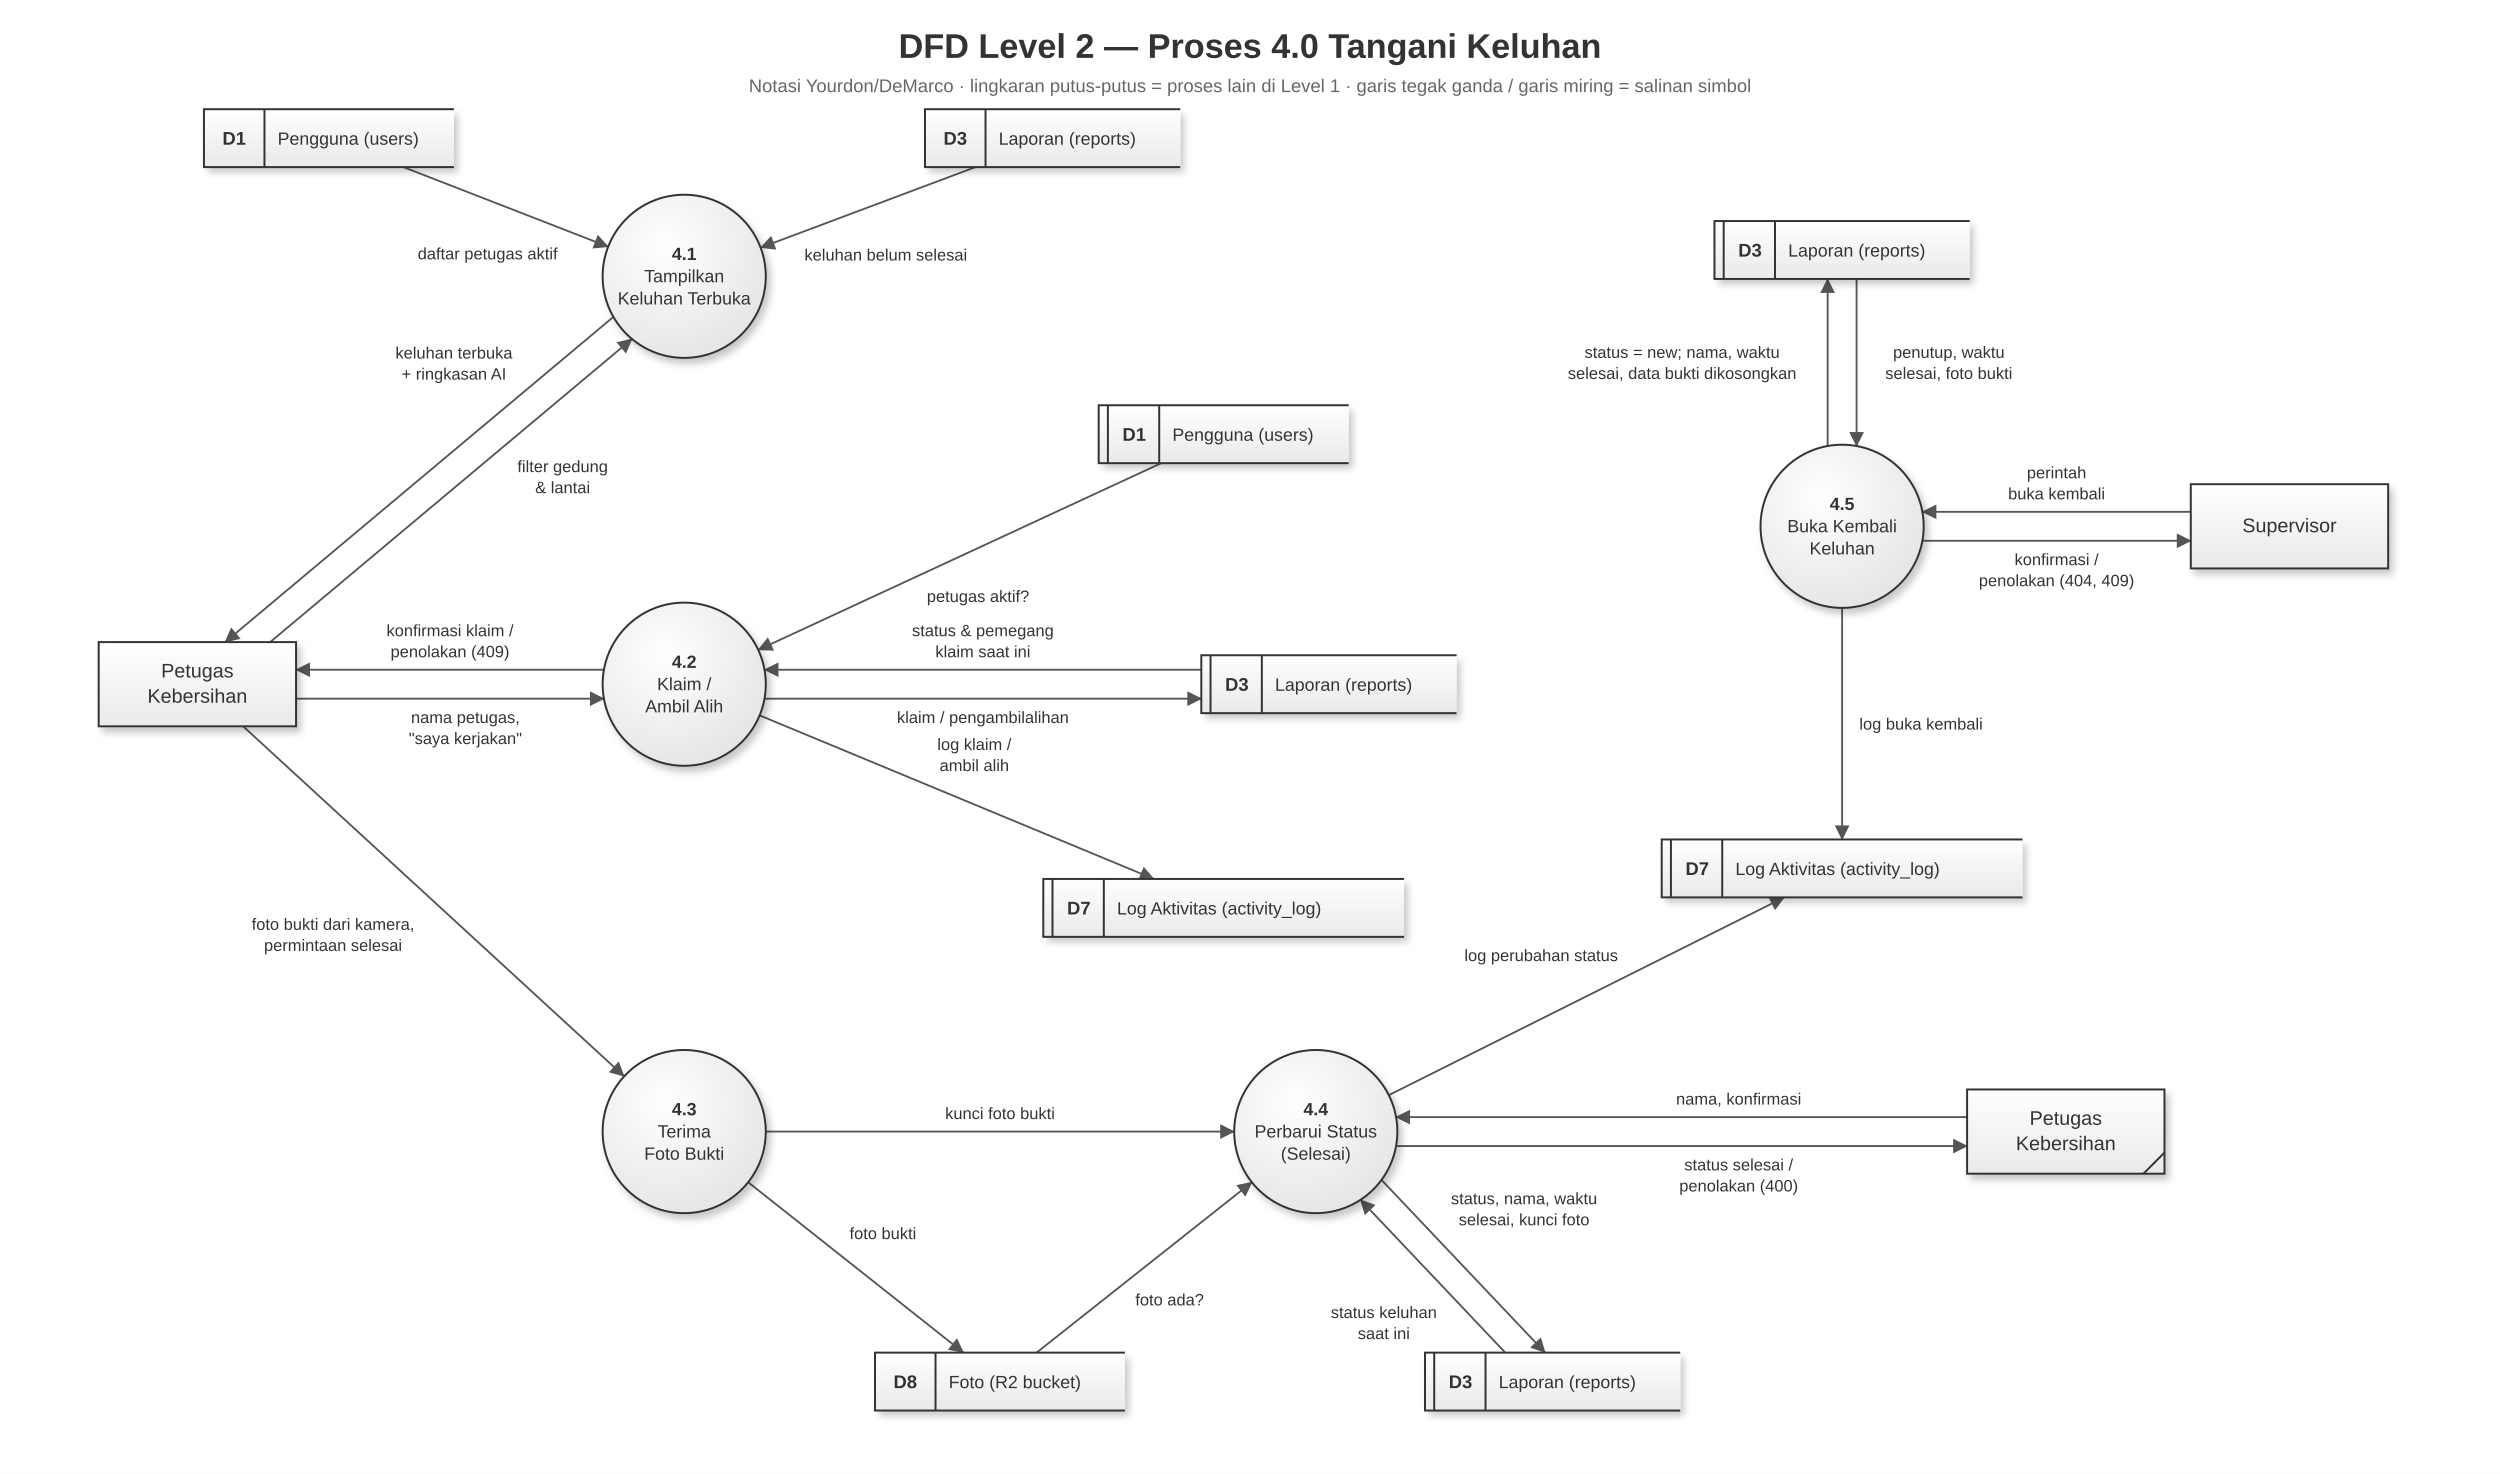
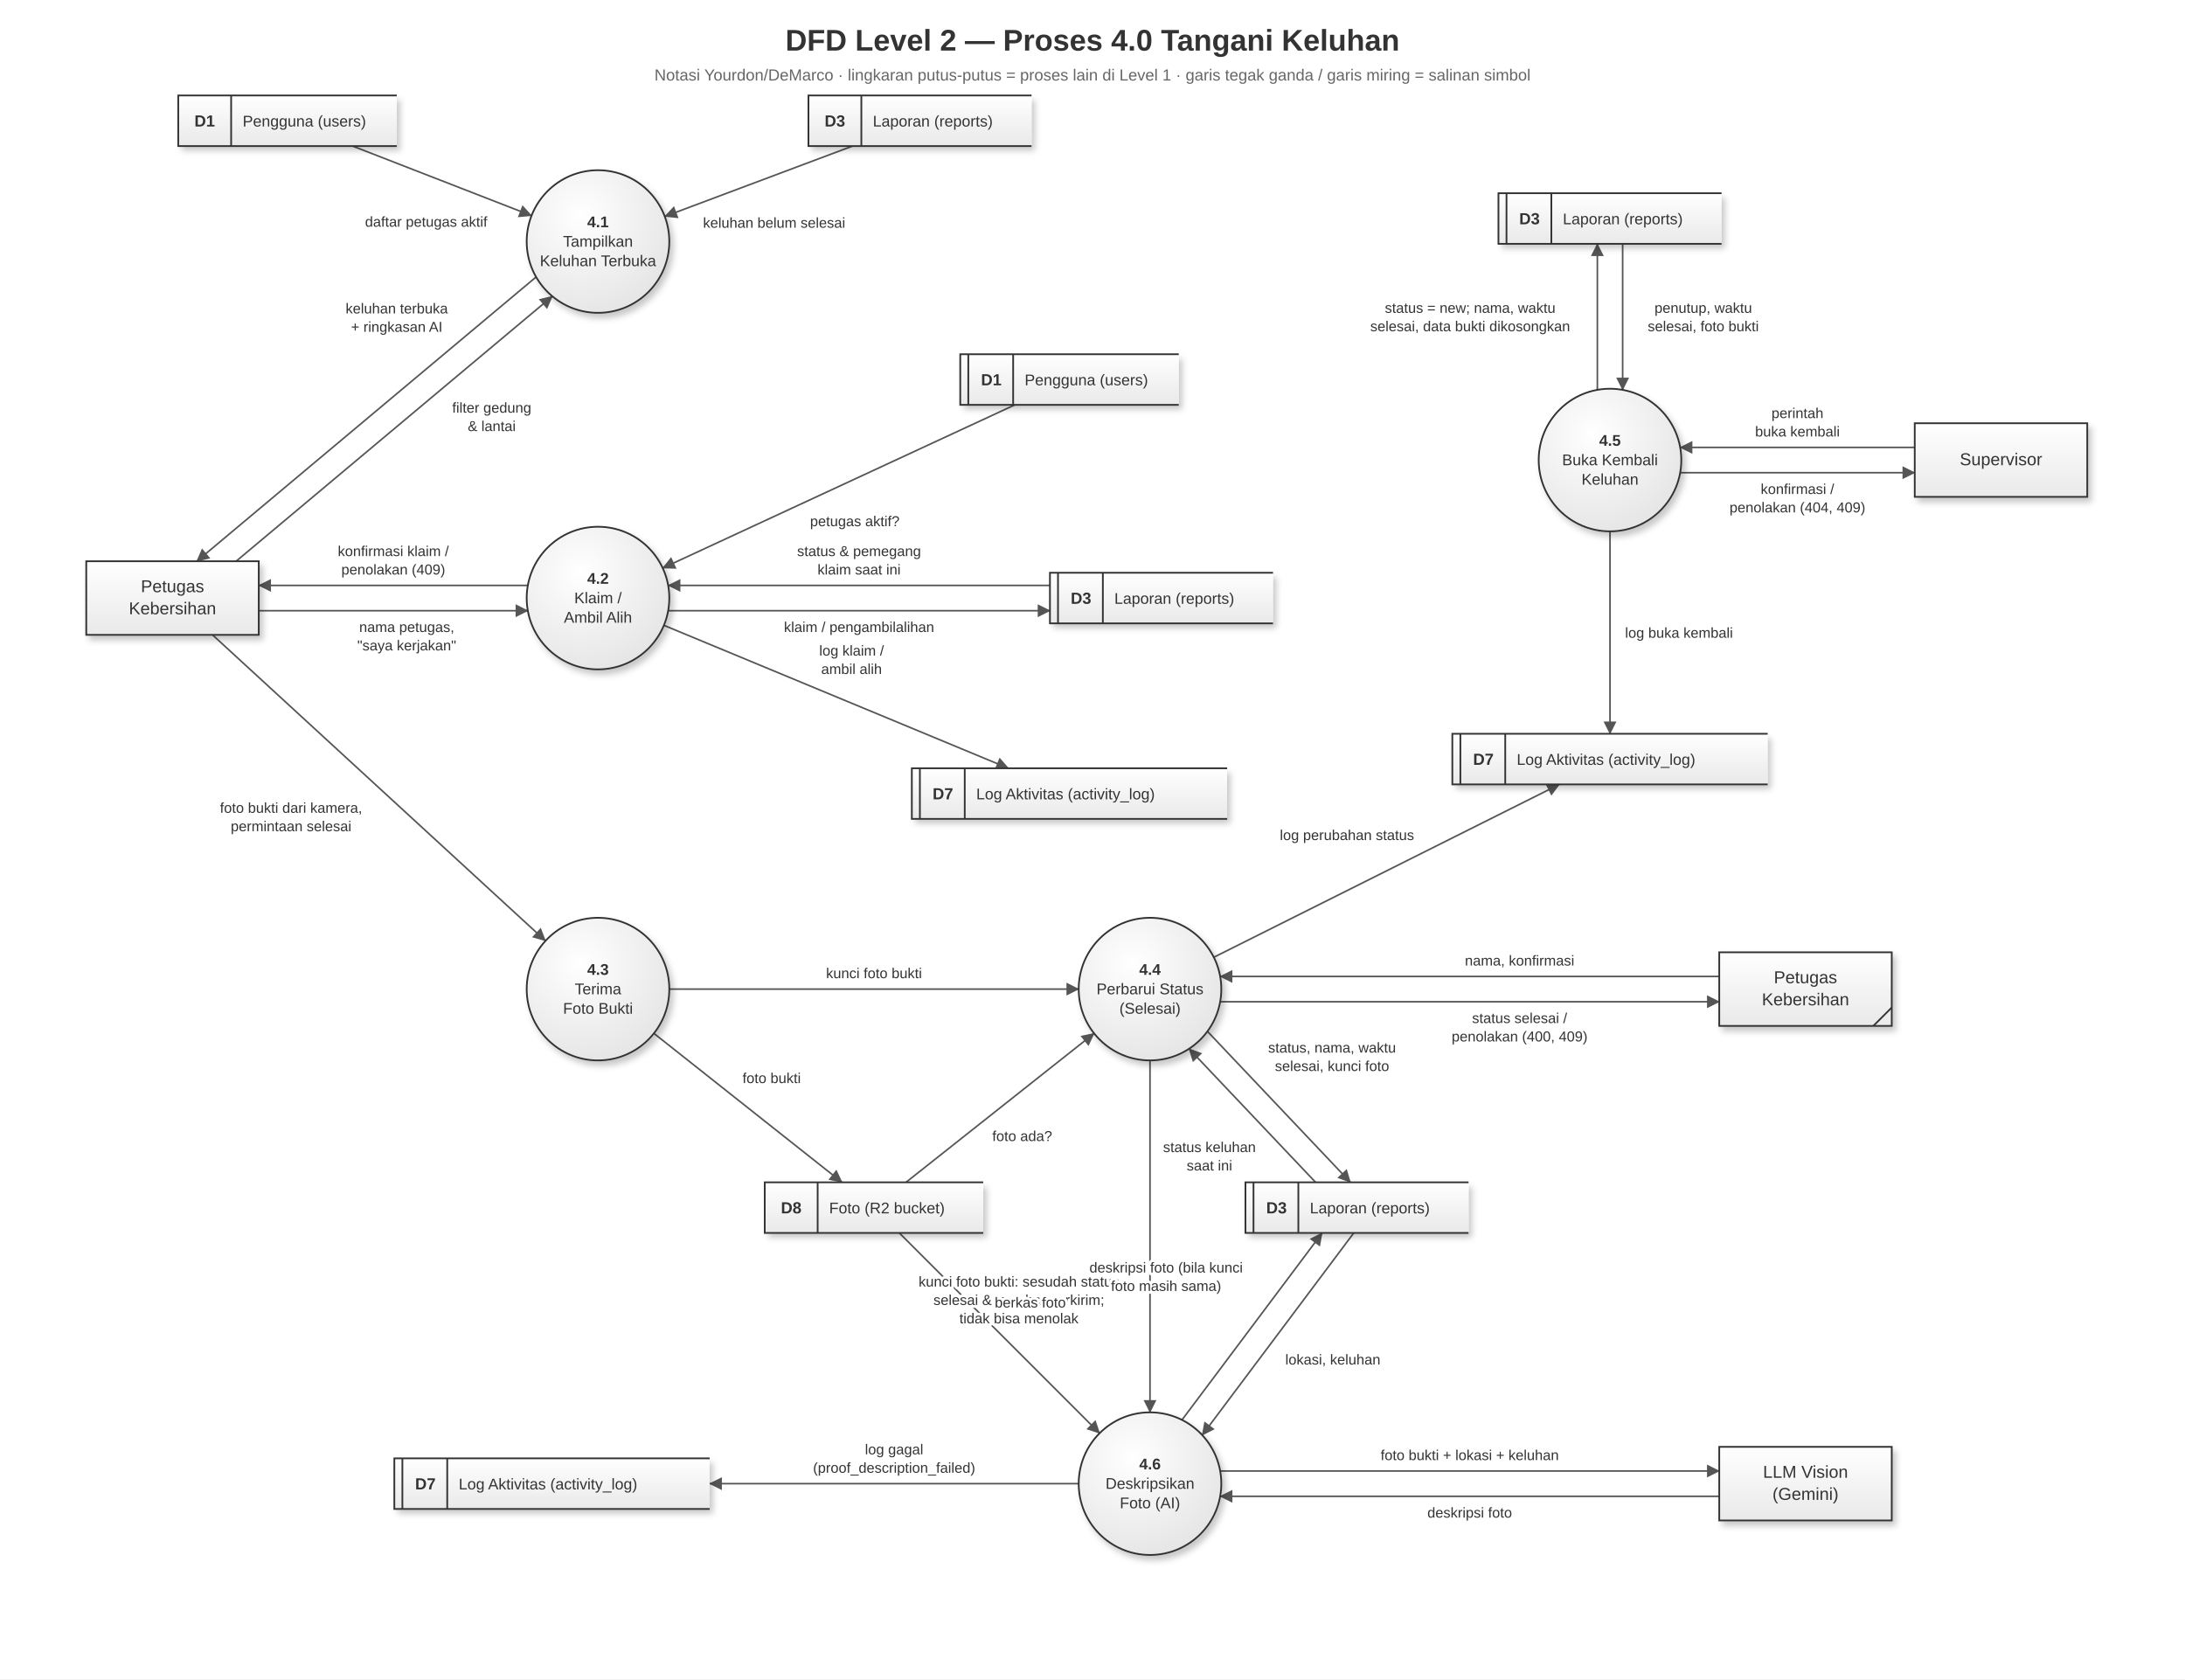
- <svg xmlns="http://www.w3.org/2000/svg" width="1900" height="1120" viewBox="0 0 1900 1120" font-family="Arial, Helvetica, sans-serif" fill="#333333">
+ <svg xmlns="http://www.w3.org/2000/svg" width="1900" height="1460" viewBox="0 0 1900 1460" font-family="Arial, Helvetica, sans-serif" fill="#333333">
  <defs>
    <filter id="bayang" x="-20%" y="-20%" width="150%" height="150%">
      <feDropShadow dx="3" dy="4" stdDeviation="3" flood-color="#000" flood-opacity="0.22" />
    </filter>
    <radialGradient id="bola" cx="38%" cy="32%" r="75%">
      <stop offset="0" stop-color="#FFFFFF" />
      <stop offset="1" stop-color="#E4E4E4" />
    </radialGradient>
    <linearGradient id="kotak" x1="0" y1="0" x2="0" y2="1">
      <stop offset="0" stop-color="#FFFFFF" />
      <stop offset="1" stop-color="#E9E9E9" />
    </linearGradient>
    <marker id="panah" viewBox="0 0 10 10" refX="9.5" refY="5" markerWidth="8" markerHeight="8" orient="auto">
      <path d="M0,0 L10,5 L0,10 z" fill="#555555" />
    </marker>
  </defs>
-   <rect width="1900" height="1120" fill="#FFFFFF" />
+   <rect width="1900" height="1460" fill="#FFFFFF" />
  <text x="950.0" y="44" font-size="26" font-weight="bold" text-anchor="middle">DFD Level 2 — Proses 4.0 Tangani Keluhan</text>
  <text x="950.0" y="70" font-size="14" fill="#666" text-anchor="middle">Notasi Yourdon/DeMarco · lingkaran putus-putus = proses lain di Level 1 · garis tegak ganda / garis miring = salinan simbol</text>
  <polyline points="205.3,488.0 480.3,257.6" fill="none" stroke="#555555" stroke-width="1.4" marker-end="url(#panah)" />
  <polyline points="466.2,240.8 171.1,488.0" fill="none" stroke="#555555" stroke-width="1.4" marker-end="url(#panah)" />
  <polyline points="306.6,127.0 462.2,187.5" fill="none" stroke="#555555" stroke-width="1.4" marker-end="url(#panah)" />
  <polyline points="741.3,127.0 578.1,188.2" fill="none" stroke="#555555" stroke-width="1.4" marker-end="url(#panah)" />
  <polyline points="225.0,531.0 459.0,531.0" fill="none" stroke="#555555" stroke-width="1.4" marker-end="url(#panah)" />
  <polyline points="459.0,509.0 225.0,509.0" fill="none" stroke="#555555" stroke-width="1.4" marker-end="url(#panah)" />
  <polyline points="882.5,352.0 576.3,493.9" fill="none" stroke="#555555" stroke-width="1.4" marker-end="url(#panah)" />
  <polyline points="913.0,509.0 581.0,509.0" fill="none" stroke="#555555" stroke-width="1.4" marker-end="url(#panah)" />
  <polyline points="581.0,531.0 913.0,531.0" fill="none" stroke="#555555" stroke-width="1.4" marker-end="url(#panah)" />
  <polyline points="577.3,543.7 876.9,668.0" fill="none" stroke="#555555" stroke-width="1.4" marker-end="url(#panah)" />
  <polyline points="184.8,552.0 474.3,818.0" fill="none" stroke="#555555" stroke-width="1.4" marker-end="url(#panah)" />
  <polyline points="568.6,898.5 732.2,1028.0" fill="none" stroke="#555555" stroke-width="1.4" marker-end="url(#panah)" />
  <polyline points="582.0,860.0 938.0,860.0" fill="none" stroke="#555555" stroke-width="1.4" marker-end="url(#panah)" />
  <polyline points="787.8,1028.0 951.4,898.5" fill="none" stroke="#555555" stroke-width="1.4" marker-end="url(#panah)" />
  <polyline points="1144.0,1028.0 1034.0,911.9" fill="none" stroke="#555555" stroke-width="1.4" marker-end="url(#panah)" />
  <polyline points="1049.9,896.7 1174.3,1028.0" fill="none" stroke="#555555" stroke-width="1.4" marker-end="url(#panah)" />
  <polyline points="1055.5,832.3 1356.0,682.0" fill="none" stroke="#555555" stroke-width="1.4" marker-end="url(#panah)" />
  <polyline points="1495.0,849.0 1061.0,849.0" fill="none" stroke="#555555" stroke-width="1.4" marker-end="url(#panah)" />
  <polyline points="1061.0,871.0 1495.0,871.0" fill="none" stroke="#555555" stroke-width="1.4" marker-end="url(#panah)" />
+   <polyline points="1000.0,922.0 1000.0,1228.0" fill="none" stroke="#555555" stroke-width="1.4" marker-end="url(#panah)" />
+   <polyline points="782.0,1072.0 956.2,1246.2" fill="none" stroke="#555555" stroke-width="1.4" marker-end="url(#panah)" />
+   <polyline points="1177.2,1072.0 1045.4,1247.8" fill="none" stroke="#555555" stroke-width="1.4" marker-end="url(#panah)" />
+   <polyline points="1027.8,1234.6 1149.7,1072.0" fill="none" stroke="#555555" stroke-width="1.4" marker-end="url(#panah)" />
+   <polyline points="1061.0,1279.0 1495.0,1279.0" fill="none" stroke="#555555" stroke-width="1.4" marker-end="url(#panah)" />
+   <polyline points="1495.0,1301.0 1061.0,1301.0" fill="none" stroke="#555555" stroke-width="1.4" marker-end="url(#panah)" />
+   <polyline points="938.0,1290.0 617.1,1290.0" fill="none" stroke="#555555" stroke-width="1.4" marker-end="url(#panah)" />
  <polyline points="1665.0,389.0 1461.0,389.0" fill="none" stroke="#555555" stroke-width="1.4" marker-end="url(#panah)" />
  <polyline points="1461.0,411.0 1665.0,411.0" fill="none" stroke="#555555" stroke-width="1.4" marker-end="url(#panah)" />
  <polyline points="1411.0,212.0 1411.0,339.0" fill="none" stroke="#555555" stroke-width="1.4" marker-end="url(#panah)" />
  <polyline points="1389.0,339.0 1389.0,212.0" fill="none" stroke="#555555" stroke-width="1.4" marker-end="url(#panah)" />
  <polyline points="1400.0,462.0 1400.0,638.0" fill="none" stroke="#555555" stroke-width="1.4" marker-end="url(#panah)" />
  <rect x="75.0" y="488.0" width="150.0" height="64" fill="url(#kotak)" stroke="#333333" stroke-width="1.5" filter="url(#bayang)" />
  <text x="150.0" y="514.9" font-size="15" text-anchor="middle">Petugas</text>
  <text x="150.0" y="534.1" font-size="15" text-anchor="middle">Kebersihan</text>
  <rect x="1495.0" y="828.0" width="150.0" height="64" fill="url(#kotak)" stroke="#333333" stroke-width="1.5" filter="url(#bayang)" />
  <line x1="1629.0" y1="892.0" x2="1645.0" y2="876.0" stroke="#333333" stroke-width="1.5" />
  <text x="1570.0" y="854.9" font-size="15" text-anchor="middle">Petugas</text>
  <text x="1570.0" y="874.1" font-size="15" text-anchor="middle">Kebersihan</text>
  <rect x="1665.0" y="368.0" width="150.0" height="64" fill="url(#kotak)" stroke="#333333" stroke-width="1.5" filter="url(#bayang)" />
  <text x="1740.0" y="404.5" font-size="15" text-anchor="middle">Supervisor</text>
  <circle cx="520" cy="210" r="62" fill="url(#bola)" stroke="#333333" stroke-width="1.5" filter="url(#bayang)" />
  <text x="520" y="197.6" font-size="13.5" text-anchor="middle" font-weight="bold">4.1</text>
  <text x="520" y="214.5" font-size="13.5" text-anchor="middle">Tampilkan</text>
  <text x="520" y="231.4" font-size="13.5" text-anchor="middle">Keluhan Terbuka</text>
  <circle cx="520" cy="520" r="62" fill="url(#bola)" stroke="#333333" stroke-width="1.5" filter="url(#bayang)" />
  <text x="520" y="507.6" font-size="13.5" text-anchor="middle" font-weight="bold">4.2</text>
  <text x="520" y="524.5" font-size="13.5" text-anchor="middle">Klaim /</text>
  <text x="520" y="541.4" font-size="13.5" text-anchor="middle">Ambil Alih</text>
  <circle cx="520" cy="860" r="62" fill="url(#bola)" stroke="#333333" stroke-width="1.5" filter="url(#bayang)" />
  <text x="520" y="847.6" font-size="13.5" text-anchor="middle" font-weight="bold">4.3</text>
  <text x="520" y="864.5" font-size="13.5" text-anchor="middle">Terima</text>
  <text x="520" y="881.4" font-size="13.5" text-anchor="middle">Foto Bukti</text>
  <circle cx="1000" cy="860" r="62" fill="url(#bola)" stroke="#333333" stroke-width="1.5" filter="url(#bayang)" />
  <text x="1000" y="847.6" font-size="13.5" text-anchor="middle" font-weight="bold">4.4</text>
  <text x="1000" y="864.5" font-size="13.5" text-anchor="middle">Perbarui Status</text>
  <text x="1000" y="881.4" font-size="13.5" text-anchor="middle">(Selesai)</text>
  <circle cx="1400" cy="400" r="62" fill="url(#bola)" stroke="#333333" stroke-width="1.5" filter="url(#bayang)" />
  <text x="1400" y="387.6" font-size="13.5" text-anchor="middle" font-weight="bold">4.5</text>
  <text x="1400" y="404.5" font-size="13.5" text-anchor="middle">Buka Kembali</text>
  <text x="1400" y="421.4" font-size="13.5" text-anchor="middle">Keluhan</text>
+   <circle cx="1000" cy="1290" r="62" fill="url(#bola)" stroke="#333333" stroke-width="1.5" filter="url(#bayang)" />
+   <text x="1000" y="1277.6" font-size="13.5" text-anchor="middle" font-weight="bold">4.6</text>
+   <text x="1000" y="1294.5" font-size="13.5" text-anchor="middle">Deskripsikan</text>
+   <text x="1000" y="1311.4" font-size="13.5" text-anchor="middle">Foto (AI)</text>
+   <rect x="1495.0" y="1258.0" width="150.0" height="64" fill="url(#kotak)" stroke="#333333" stroke-width="1.5" filter="url(#bayang)" />
+   <text x="1570.0" y="1284.9" font-size="15" text-anchor="middle">LLM Vision</text>
+   <text x="1570.0" y="1304.1" font-size="15" text-anchor="middle">(Gemini)</text>
  <g filter="url(#bayang)">
    <rect x="155.0" y="83.0" width="190.0" height="44" fill="url(#kotak)" />
  </g>
  <path d="M345.0,83.0 H155.0 V127.0 H345.0" fill="none" stroke="#333333" stroke-width="1.5" />
  <line x1="201.0" y1="83.0" x2="201.0" y2="127.0" stroke="#333333" stroke-width="1.5" />
  <text x="178.0" y="110.0" font-size="14" font-weight="bold" text-anchor="middle">D1</text>
  <text x="211.0" y="110.0" font-size="13.5">Pengguna (users)</text>
  <g filter="url(#bayang)">
    <rect x="703.0" y="83.0" width="193.9" height="44" fill="url(#kotak)" />
  </g>
  <path d="M897.0,83.0 H703.0 V127.0 H897.0" fill="none" stroke="#333333" stroke-width="1.5" />
  <line x1="749.0" y1="83.0" x2="749.0" y2="127.0" stroke="#333333" stroke-width="1.5" />
  <text x="726.0" y="110.0" font-size="14" font-weight="bold" text-anchor="middle">D3</text>
  <text x="759.0" y="110.0" font-size="13.5">Laporan (reports)</text>
  <g filter="url(#bayang)">
    <rect x="913.0" y="498.0" width="193.9" height="44" fill="url(#kotak)" />
  </g>
  <path d="M1107.0,498.0 H913.0 V542.0 H1107.0" fill="none" stroke="#333333" stroke-width="1.5" />
  <line x1="959.0" y1="498.0" x2="959.0" y2="542.0" stroke="#333333" stroke-width="1.5" />
  <line x1="920.0" y1="498.0" x2="920.0" y2="542.0" stroke="#333333" stroke-width="1.5" />
  <text x="940.0" y="525.0" font-size="14" font-weight="bold" text-anchor="middle">D3</text>
  <text x="969.0" y="525.0" font-size="13.5">Laporan (reports)</text>
  <g filter="url(#bayang)">
    <rect x="835.0" y="308.0" width="190.0" height="44" fill="url(#kotak)" />
  </g>
  <path d="M1025.0,308.0 H835.0 V352.0 H1025.0" fill="none" stroke="#333333" stroke-width="1.5" />
  <line x1="881.0" y1="308.0" x2="881.0" y2="352.0" stroke="#333333" stroke-width="1.5" />
  <line x1="842.0" y1="308.0" x2="842.0" y2="352.0" stroke="#333333" stroke-width="1.5" />
  <text x="862.0" y="335.0" font-size="14" font-weight="bold" text-anchor="middle">D1</text>
  <text x="891.0" y="335.0" font-size="13.5">Pengguna (users)</text>
  <g filter="url(#bayang)">
    <rect x="792.9" y="668.0" width="274.1" height="44" fill="url(#kotak)" />
  </g>
  <path d="M1067.1,668.0 H792.9 V712.0 H1067.1" fill="none" stroke="#333333" stroke-width="1.5" />
  <line x1="838.9" y1="668.0" x2="838.9" y2="712.0" stroke="#333333" stroke-width="1.5" />
  <line x1="799.9" y1="668.0" x2="799.9" y2="712.0" stroke="#333333" stroke-width="1.5" />
  <text x="819.9" y="695.0" font-size="14" font-weight="bold" text-anchor="middle">D7</text>
  <text x="848.9" y="695.0" font-size="13.5">Log Aktivitas (activity_log)</text>
  <g filter="url(#bayang)">
    <rect x="665.0" y="1028.0" width="190.0" height="44" fill="url(#kotak)" />
  </g>
  <path d="M855.0,1028.0 H665.0 V1072.0 H855.0" fill="none" stroke="#333333" stroke-width="1.5" />
  <line x1="711.0" y1="1028.0" x2="711.0" y2="1072.0" stroke="#333333" stroke-width="1.5" />
  <text x="688.0" y="1055.0" font-size="14" font-weight="bold" text-anchor="middle">D8</text>
  <text x="721.0" y="1055.0" font-size="13.5">Foto (R2 bucket)</text>
  <g filter="url(#bayang)">
    <rect x="1083.0" y="1028.0" width="193.9" height="44" fill="url(#kotak)" />
  </g>
  <path d="M1277.0,1028.0 H1083.0 V1072.0 H1277.0" fill="none" stroke="#333333" stroke-width="1.5" />
  <line x1="1129.0" y1="1028.0" x2="1129.0" y2="1072.0" stroke="#333333" stroke-width="1.5" />
  <line x1="1090.0" y1="1028.0" x2="1090.0" y2="1072.0" stroke="#333333" stroke-width="1.5" />
  <text x="1110.0" y="1055.0" font-size="14" font-weight="bold" text-anchor="middle">D3</text>
  <text x="1139.0" y="1055.0" font-size="13.5">Laporan (reports)</text>
  <g filter="url(#bayang)">
    <rect x="1303.0" y="168.0" width="193.9" height="44" fill="url(#kotak)" />
  </g>
  <path d="M1497.0,168.0 H1303.0 V212.0 H1497.0" fill="none" stroke="#333333" stroke-width="1.5" />
  <line x1="1349.0" y1="168.0" x2="1349.0" y2="212.0" stroke="#333333" stroke-width="1.5" />
  <line x1="1310.0" y1="168.0" x2="1310.0" y2="212.0" stroke="#333333" stroke-width="1.5" />
  <text x="1330.0" y="195.0" font-size="14" font-weight="bold" text-anchor="middle">D3</text>
  <text x="1359.0" y="195.0" font-size="13.5">Laporan (reports)</text>
  <g filter="url(#bayang)">
    <rect x="1262.9" y="638.0" width="274.1" height="44" fill="url(#kotak)" />
  </g>
  <path d="M1537.1,638.0 H1262.9 V682.0 H1537.1" fill="none" stroke="#333333" stroke-width="1.5" />
  <line x1="1308.9" y1="638.0" x2="1308.9" y2="682.0" stroke="#333333" stroke-width="1.5" />
  <line x1="1269.9" y1="638.0" x2="1269.9" y2="682.0" stroke="#333333" stroke-width="1.5" />
  <text x="1289.9" y="665.0" font-size="14" font-weight="bold" text-anchor="middle">D7</text>
  <text x="1318.9" y="665.0" font-size="13.5">Log Aktivitas (activity_log)</text>
+   <g filter="url(#bayang)">
+     <rect x="342.9" y="1268.0" width="274.1" height="44" fill="url(#kotak)" />
+   </g>
+   <path d="M617.1,1268.0 H342.9 V1312.0 H617.1" fill="none" stroke="#333333" stroke-width="1.5" />
+   <line x1="388.9" y1="1268.0" x2="388.9" y2="1312.0" stroke="#333333" stroke-width="1.5" />
+   <line x1="349.9" y1="1268.0" x2="349.9" y2="1312.0" stroke="#333333" stroke-width="1.5" />
+   <text x="369.9" y="1295.0" font-size="14" font-weight="bold" text-anchor="middle">D7</text>
+   <text x="398.9" y="1295.0" font-size="13.5">Log Aktivitas (activity_log)</text>
  <text x="427.6" y="358.8" font-size="12.5" text-anchor="middle" stroke="#FFFFFF" stroke-width="5" stroke-linejoin="round" paint-order="stroke">filter gedung</text>
  <text x="427.6" y="374.8" font-size="12.5" text-anchor="middle" stroke="#FFFFFF" stroke-width="5" stroke-linejoin="round" paint-order="stroke">&amp; lantai</text>
  <text x="345.0" y="272.5" font-size="12.5" text-anchor="middle" stroke="#FFFFFF" stroke-width="5" stroke-linejoin="round" paint-order="stroke">keluhan terbuka</text>
  <text x="345.0" y="288.5" font-size="12.5" text-anchor="middle" stroke="#FFFFFF" stroke-width="5" stroke-linejoin="round" paint-order="stroke">+ ringkasan AI</text>
  <text x="370.6" y="197.1" font-size="12.5" text-anchor="middle" stroke="#FFFFFF" stroke-width="5" stroke-linejoin="round" paint-order="stroke">daftar petugas aktif</text>
  <text x="673.2" y="198.0" font-size="12.5" text-anchor="middle" stroke="#FFFFFF" stroke-width="5" stroke-linejoin="round" paint-order="stroke">keluhan belum selesai</text>
  <text x="353.7" y="549.5" font-size="12.5" text-anchor="middle" stroke="#FFFFFF" stroke-width="5" stroke-linejoin="round" paint-order="stroke">nama petugas,</text>
  <text x="353.7" y="565.5" font-size="12.5" text-anchor="middle" stroke="#FFFFFF" stroke-width="5" stroke-linejoin="round" paint-order="stroke">"saya kerjakan"</text>
  <text x="342.0" y="483.5" font-size="12.5" text-anchor="middle" stroke="#FFFFFF" stroke-width="5" stroke-linejoin="round" paint-order="stroke">konfirmasi klaim /</text>
  <text x="342.0" y="499.5" font-size="12.5" text-anchor="middle" stroke="#FFFFFF" stroke-width="5" stroke-linejoin="round" paint-order="stroke">penolakan (409)</text>
  <text x="743.3" y="457.5" font-size="12.5" text-anchor="middle" stroke="#FFFFFF" stroke-width="5" stroke-linejoin="round" paint-order="stroke">petugas aktif?</text>
  <text x="747.0" y="483.5" font-size="12.5" text-anchor="middle" stroke="#FFFFFF" stroke-width="5" stroke-linejoin="round" paint-order="stroke">status &amp; pemegang</text>
  <text x="747.0" y="499.5" font-size="12.5" text-anchor="middle" stroke="#FFFFFF" stroke-width="5" stroke-linejoin="round" paint-order="stroke">klaim saat ini</text>
  <text x="747.0" y="549.5" font-size="12.5" text-anchor="middle" stroke="#FFFFFF" stroke-width="5" stroke-linejoin="round" paint-order="stroke">klaim / pengambilalihan</text>
  <text x="740.5" y="570.0" font-size="12.5" text-anchor="middle" stroke="#FFFFFF" stroke-width="5" stroke-linejoin="round" paint-order="stroke">log klaim /</text>
  <text x="740.5" y="586.0" font-size="12.5" text-anchor="middle" stroke="#FFFFFF" stroke-width="5" stroke-linejoin="round" paint-order="stroke">ambil alih</text>
  <text x="253.1" y="706.7" font-size="12.5" text-anchor="middle" stroke="#FFFFFF" stroke-width="5" stroke-linejoin="round" paint-order="stroke">foto bukti dari kamera,</text>
  <text x="253.1" y="722.7" font-size="12.5" text-anchor="middle" stroke="#FFFFFF" stroke-width="5" stroke-linejoin="round" paint-order="stroke">permintaan selesai</text>
  <text x="671.0" y="941.7" font-size="12.5" text-anchor="middle" stroke="#FFFFFF" stroke-width="5" stroke-linejoin="round" paint-order="stroke">foto bukti</text>
  <text x="760.0" y="850.5" font-size="12.5" text-anchor="middle" stroke="#FFFFFF" stroke-width="5" stroke-linejoin="round" paint-order="stroke">kunci foto bukti</text>
  <text x="888.9" y="992.1" font-size="12.5" text-anchor="middle" stroke="#FFFFFF" stroke-width="5" stroke-linejoin="round" paint-order="stroke">foto ada?</text>
  <text x="1051.7" y="1001.7" font-size="12.5" text-anchor="middle" stroke="#FFFFFF" stroke-width="5" stroke-linejoin="round" paint-order="stroke">status keluhan</text>
  <text x="1051.7" y="1017.7" font-size="12.5" text-anchor="middle" stroke="#FFFFFF" stroke-width="5" stroke-linejoin="round" paint-order="stroke">saat ini</text>
  <text x="1158.3" y="915.2" font-size="12.5" text-anchor="middle" stroke="#FFFFFF" stroke-width="5" stroke-linejoin="round" paint-order="stroke">status, nama, waktu</text>
  <text x="1158.3" y="931.2" font-size="12.5" text-anchor="middle" stroke="#FFFFFF" stroke-width="5" stroke-linejoin="round" paint-order="stroke">selesai, kunci foto</text>
  <text x="1171.3" y="730.4" font-size="12.5" text-anchor="middle" stroke="#FFFFFF" stroke-width="5" stroke-linejoin="round" paint-order="stroke">log perubahan status</text>
  <text x="1321.4" y="839.5" font-size="12.5" text-anchor="middle" stroke="#FFFFFF" stroke-width="5" stroke-linejoin="round" paint-order="stroke">nama, konfirmasi</text>
  <text x="1321.4" y="889.5" font-size="12.5" text-anchor="middle" stroke="#FFFFFF" stroke-width="5" stroke-linejoin="round" paint-order="stroke">status selesai /</text>
-   <text x="1321.4" y="905.5" font-size="12.5" text-anchor="middle" stroke="#FFFFFF" stroke-width="5" stroke-linejoin="round" paint-order="stroke">penolakan (400)</text>
+   <text x="1321.4" y="905.5" font-size="12.5" text-anchor="middle" stroke="#FFFFFF" stroke-width="5" stroke-linejoin="round" paint-order="stroke">penolakan (400, 409)</text>
+   <text x="886.0" y="1118.6" font-size="12.5" text-anchor="middle" stroke="#FFFFFF" stroke-width="5" stroke-linejoin="round" paint-order="stroke">kunci foto bukti: sesudah status</text>
+   <text x="886.0" y="1134.6" font-size="12.5" text-anchor="middle" stroke="#FFFFFF" stroke-width="5" stroke-linejoin="round" paint-order="stroke">selesai &amp; jawaban terkirim;</text>
+   <text x="886.0" y="1150.6" font-size="12.5" text-anchor="middle" stroke="#FFFFFF" stroke-width="5" stroke-linejoin="round" paint-order="stroke">tidak bisa menolak</text>
+   <text x="895.9" y="1136.8" font-size="12.5" text-anchor="middle" stroke="#FFFFFF" stroke-width="5" stroke-linejoin="round" paint-order="stroke">berkas foto</text>
+   <text x="1159.0" y="1186.4" font-size="12.5" text-anchor="middle" stroke="#FFFFFF" stroke-width="5" stroke-linejoin="round" paint-order="stroke">lokasi, keluhan</text>
+   <text x="1014.0" y="1106.4" font-size="12.5" text-anchor="middle" stroke="#FFFFFF" stroke-width="5" stroke-linejoin="round" paint-order="stroke">deskripsi foto (bila kunci</text>
+   <text x="1014.0" y="1122.4" font-size="12.5" text-anchor="middle" stroke="#FFFFFF" stroke-width="5" stroke-linejoin="round" paint-order="stroke">foto masih sama)</text>
+   <text x="1278.0" y="1269.5" font-size="12.5" text-anchor="middle" stroke="#FFFFFF" stroke-width="5" stroke-linejoin="round" paint-order="stroke">foto bukti + lokasi + keluhan</text>
+   <text x="1278.0" y="1319.5" font-size="12.5" text-anchor="middle" stroke="#FFFFFF" stroke-width="5" stroke-linejoin="round" paint-order="stroke">deskripsi foto</text>
+   <text x="777.5" y="1264.5" font-size="12.5" text-anchor="middle" stroke="#FFFFFF" stroke-width="5" stroke-linejoin="round" paint-order="stroke">log gagal</text>
+   <text x="777.5" y="1280.5" font-size="12.5" text-anchor="middle" stroke="#FFFFFF" stroke-width="5" stroke-linejoin="round" paint-order="stroke">(proof_description_failed)</text>
  <text x="1563.0" y="363.5" font-size="12.5" text-anchor="middle" stroke="#FFFFFF" stroke-width="5" stroke-linejoin="round" paint-order="stroke">perintah</text>
  <text x="1563.0" y="379.5" font-size="12.5" text-anchor="middle" stroke="#FFFFFF" stroke-width="5" stroke-linejoin="round" paint-order="stroke">buka kembali</text>
  <text x="1563.0" y="429.5" font-size="12.5" text-anchor="middle" stroke="#FFFFFF" stroke-width="5" stroke-linejoin="round" paint-order="stroke">konfirmasi /</text>
  <text x="1563.0" y="445.5" font-size="12.5" text-anchor="middle" stroke="#FFFFFF" stroke-width="5" stroke-linejoin="round" paint-order="stroke">penolakan (404, 409)</text>
  <text x="1481.1" y="272.0" font-size="12.5" text-anchor="middle" stroke="#FFFFFF" stroke-width="5" stroke-linejoin="round" paint-order="stroke">penutup, waktu</text>
  <text x="1481.1" y="288.0" font-size="12.5" text-anchor="middle" stroke="#FFFFFF" stroke-width="5" stroke-linejoin="round" paint-order="stroke">selesai, foto bukti</text>
  <text x="1278.4" y="272.0" font-size="12.5" text-anchor="middle" stroke="#FFFFFF" stroke-width="5" stroke-linejoin="round" paint-order="stroke">status = new; nama, waktu</text>
  <text x="1278.4" y="288.0" font-size="12.5" text-anchor="middle" stroke="#FFFFFF" stroke-width="5" stroke-linejoin="round" paint-order="stroke">selesai, data bukti dikosongkan</text>
  <text x="1460.0" y="554.5" font-size="12.5" text-anchor="middle" stroke="#FFFFFF" stroke-width="5" stroke-linejoin="round" paint-order="stroke">log buka kembali</text>
</svg>
